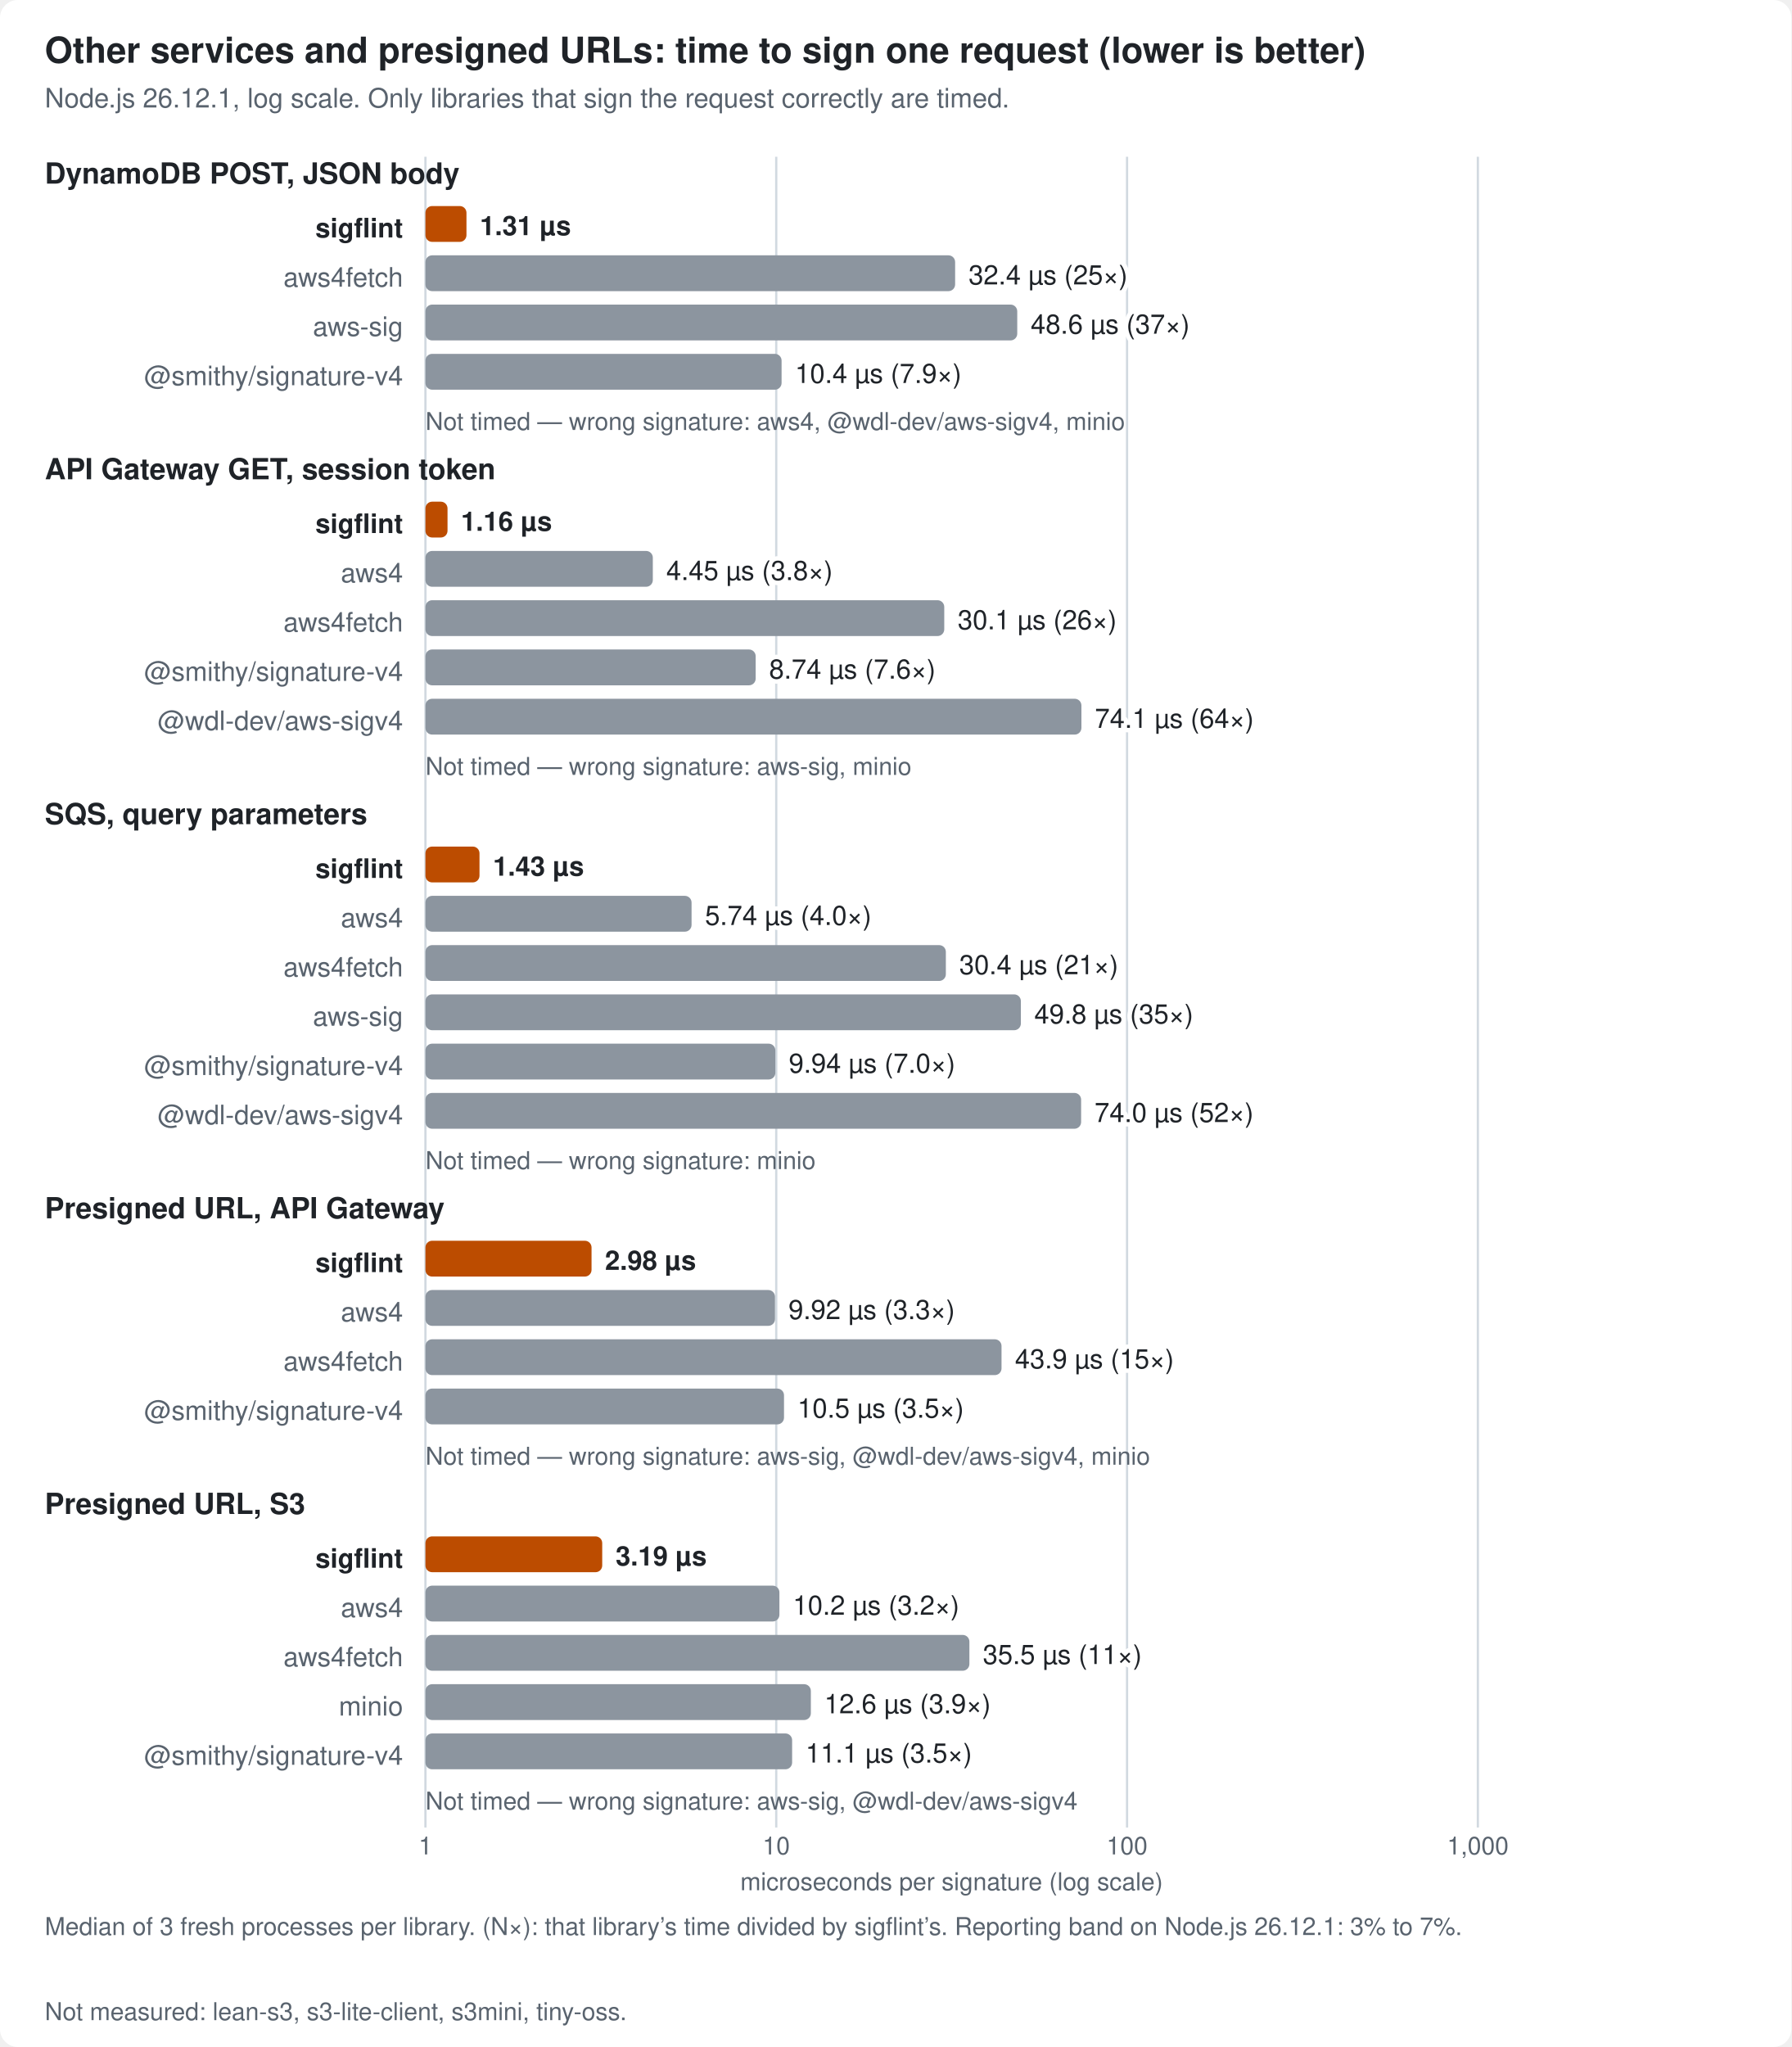
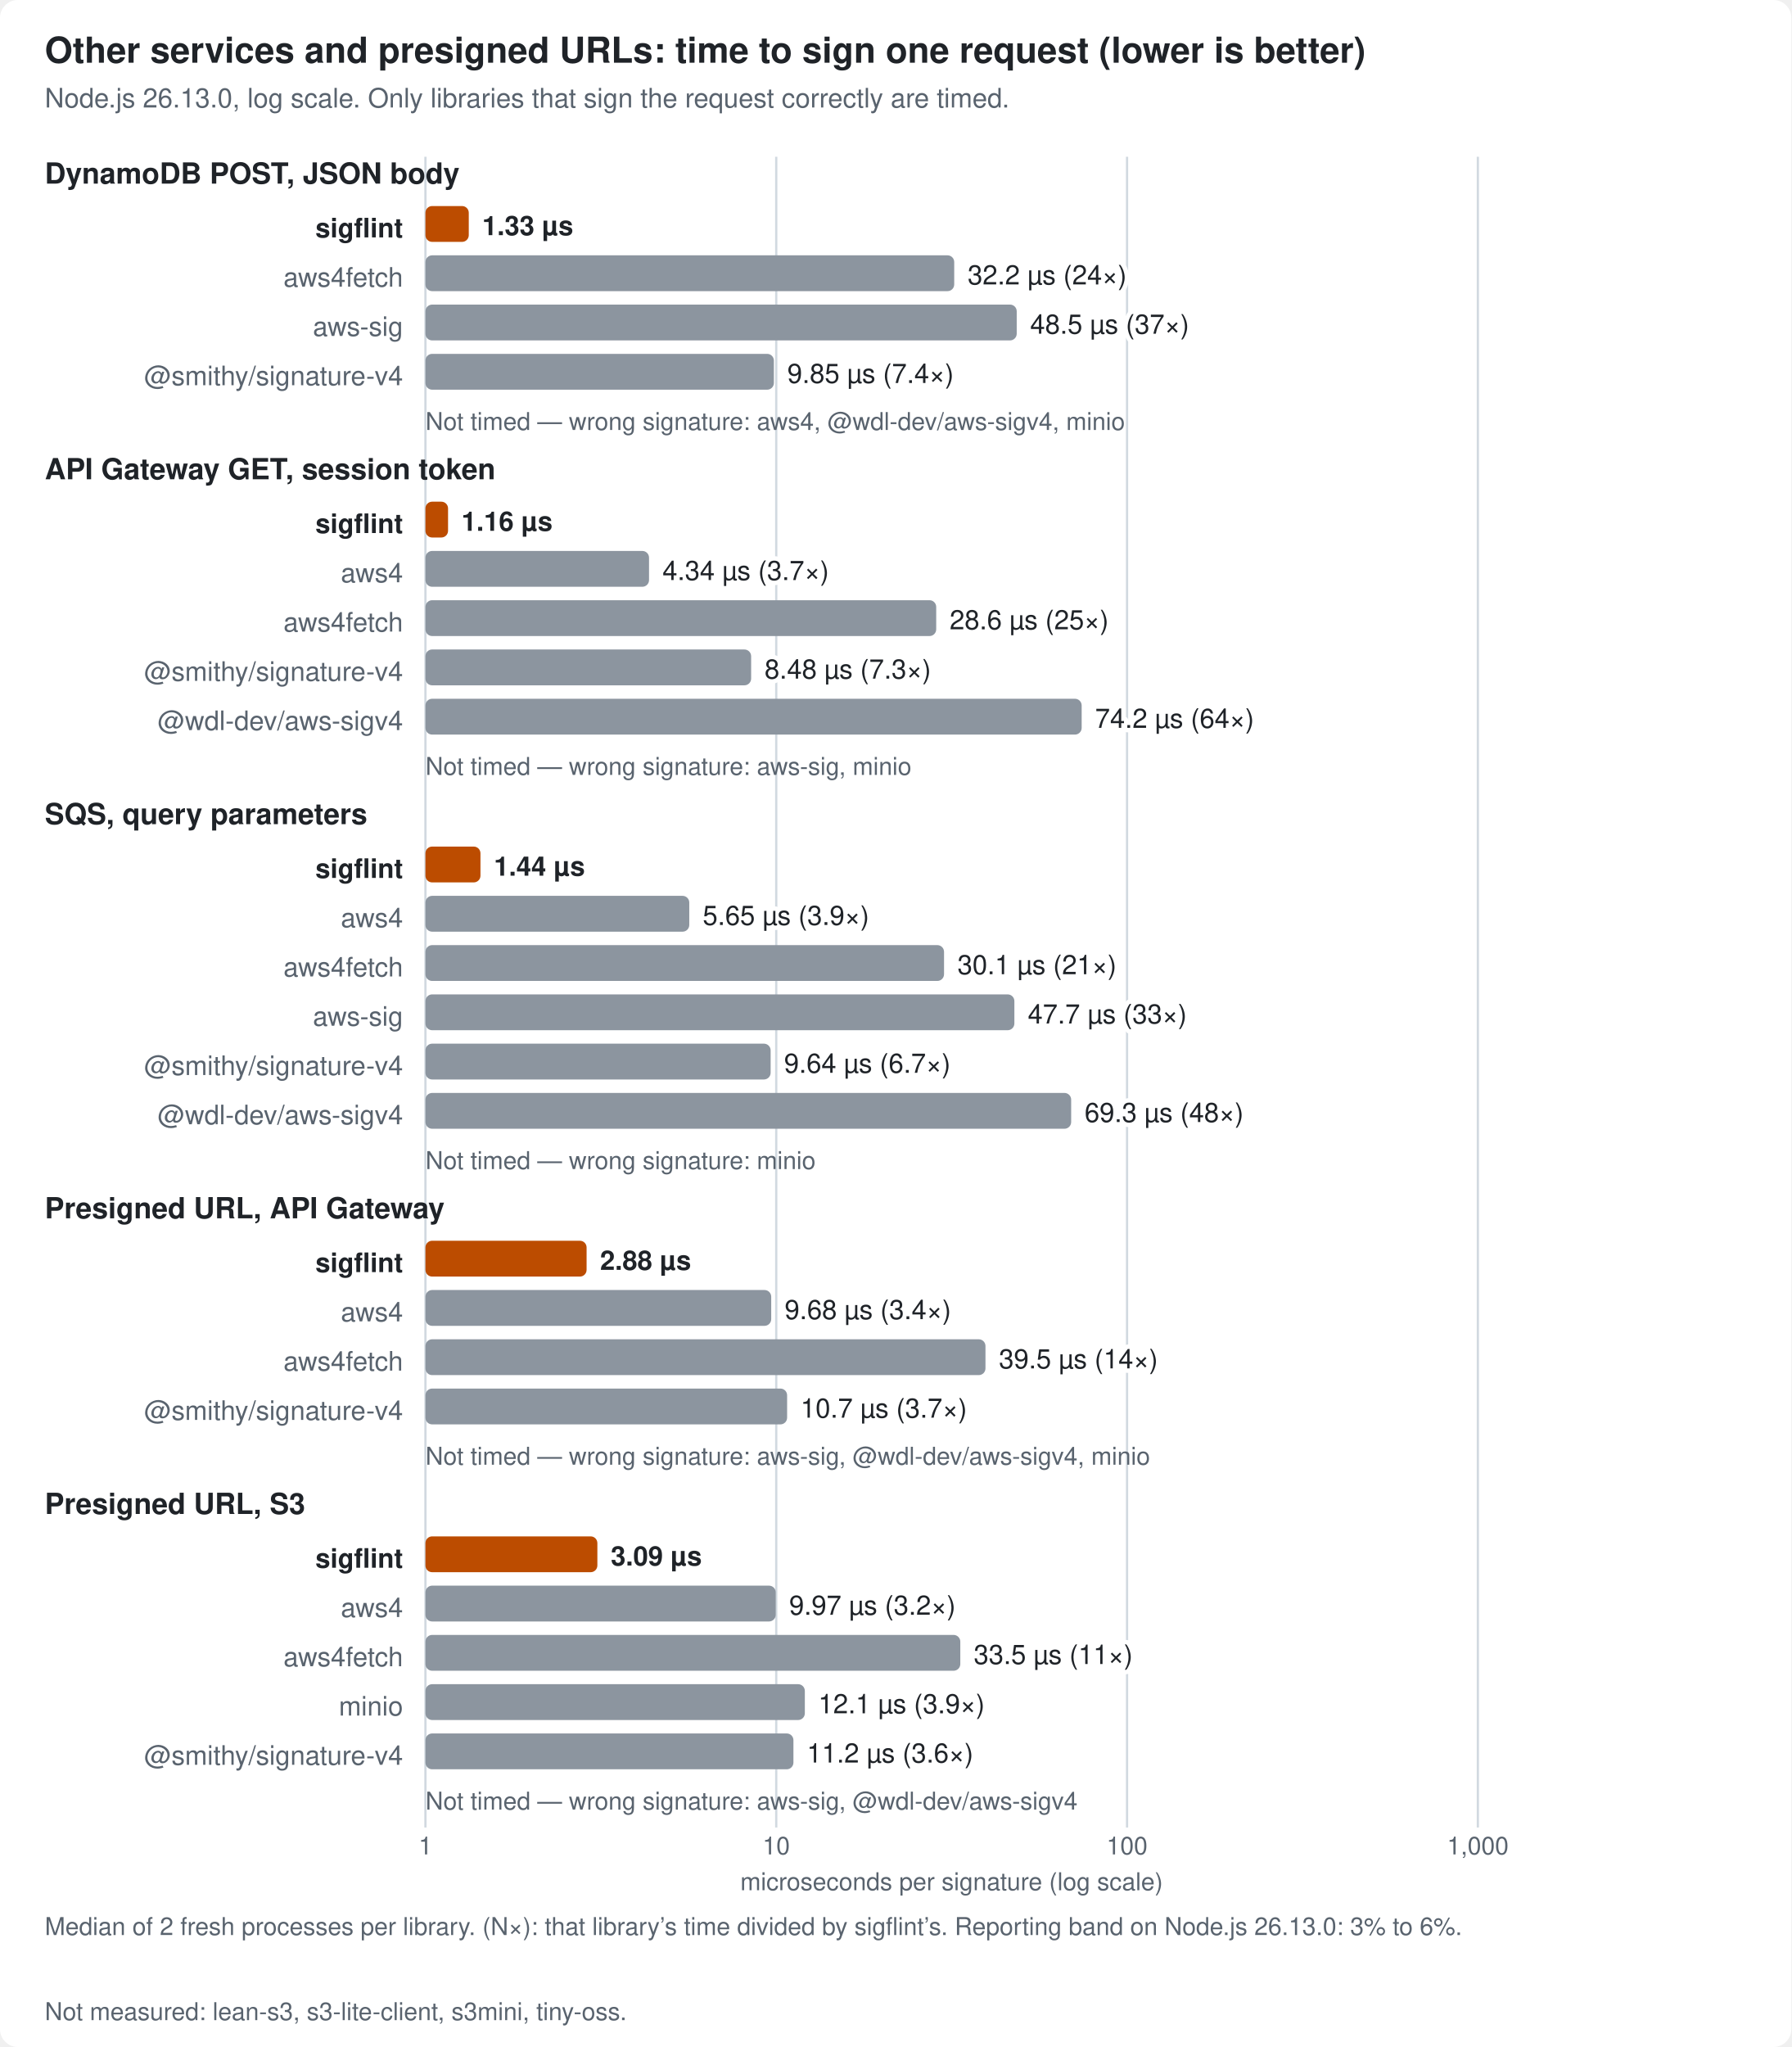
<svg xmlns="http://www.w3.org/2000/svg" width="800" height="914" viewBox="0 0 800 914" role="img" aria-labelledby="t d" font-family="-apple-system,BlinkMacSystemFont,'Segoe UI',Helvetica,Arial,sans-serif">
  <rect width="800" height="914" rx="8" fill="#ffffff" />
  <text x="20" y="28" font-size="16" fill="#1f2328" text-anchor="start" font-weight="600">Other services and presigned URLs: time to sign one request (lower is better)</text>
-   <text x="20" y="48" font-size="12" fill="#59636e" text-anchor="start" font-weight="400">Node.js 26.12.1, log scale. Only libraries that sign the request correctly are timed.</text>
+   <text x="20" y="48" font-size="12" fill="#59636e" text-anchor="start" font-weight="400">Node.js 26.13.0, log scale. Only libraries that sign the request correctly are timed.</text>
  <line x1="190" y1="70" x2="190" y2="816" stroke="#d1d9e0" />
  <text x="190" y="828" font-size="11" fill="#59636e" text-anchor="middle" font-weight="400">1</text>
  <line x1="346.667" y1="70" x2="346.667" y2="816" stroke="#d1d9e0" />
  <text x="346.667" y="828" font-size="11" fill="#59636e" text-anchor="middle" font-weight="400">10</text>
  <line x1="503.333" y1="70" x2="503.333" y2="816" stroke="#d1d9e0" />
  <text x="503.333" y="828" font-size="11" fill="#59636e" text-anchor="middle" font-weight="400">100</text>
  <line x1="660" y1="70" x2="660" y2="816" stroke="#d1d9e0" />
  <text x="660" y="828" font-size="11" fill="#59636e" text-anchor="middle" font-weight="400">1,000</text>
  <text x="20" y="82" font-size="13" fill="#1f2328" text-anchor="start" font-weight="600">DynamoDB POST, JSON body</text>
  <text x="180" y="106" font-size="12" fill="#1f2328" text-anchor="end" font-weight="700">sigflint</text>
-   <rect x="190" y="92" width="18.321" height="16" rx="3" fill="#bc4c00" />
-   <text x="214.321" y="105" font-size="12" fill="#1f2328" text-anchor="start" font-weight="700" stroke="#ffffff" stroke-width="4" stroke-linejoin="round" paint-order="stroke">1.31 µs</text>
+   <rect x="190" y="92" width="19.352" height="16" rx="3" fill="#bc4c00" />
+   <text x="215.352" y="105" font-size="12" fill="#1f2328" text-anchor="start" font-weight="700" stroke="#ffffff" stroke-width="4" stroke-linejoin="round" paint-order="stroke">1.33 µs</text>
  <text x="180" y="128" font-size="12" fill="#59636e" text-anchor="end" font-weight="400">aws4fetch</text>
-   <rect x="190" y="114" width="236.555" height="16" rx="3" fill="#8c959f" />
-   <text x="432.555" y="127" font-size="12" fill="#1f2328" text-anchor="start" font-weight="400" stroke="#ffffff" stroke-width="4" stroke-linejoin="round" paint-order="stroke">32.4 µs  (25×)</text>
+   <rect x="190" y="114" width="236.148" height="16" rx="3" fill="#8c959f" />
+   <text x="432.148" y="127" font-size="12" fill="#1f2328" text-anchor="start" font-weight="400" stroke="#ffffff" stroke-width="4" stroke-linejoin="round" paint-order="stroke">32.2 µs  (24×)</text>
  <text x="180" y="150" font-size="12" fill="#59636e" text-anchor="end" font-weight="400">aws-sig</text>
-   <rect x="190" y="136" width="264.297" height="16" rx="3" fill="#8c959f" />
-   <text x="460.297" y="149" font-size="12" fill="#1f2328" text-anchor="start" font-weight="400" stroke="#ffffff" stroke-width="4" stroke-linejoin="round" paint-order="stroke">48.6 µs  (37×)</text>
+   <rect x="190" y="136" width="264.064" height="16" rx="3" fill="#8c959f" />
+   <text x="460.064" y="149" font-size="12" fill="#1f2328" text-anchor="start" font-weight="400" stroke="#ffffff" stroke-width="4" stroke-linejoin="round" paint-order="stroke">48.5 µs  (37×)</text>
  <text x="180" y="172" font-size="12" fill="#59636e" text-anchor="end" font-weight="400">@smithy/signature-v4</text>
-   <rect x="190" y="158" width="159.053" height="16" rx="3" fill="#8c959f" />
-   <text x="355.053" y="171" font-size="12" fill="#1f2328" text-anchor="start" font-weight="400" stroke="#ffffff" stroke-width="4" stroke-linejoin="round" paint-order="stroke">10.4 µs  (7.9×)</text>
+   <rect x="190" y="158" width="155.614" height="16" rx="3" fill="#8c959f" />
+   <text x="351.614" y="171" font-size="12" fill="#1f2328" text-anchor="start" font-weight="400" stroke="#ffffff" stroke-width="4" stroke-linejoin="round" paint-order="stroke">9.85 µs  (7.4×)</text>
  <text x="190" y="192" font-size="11" fill="#59636e" text-anchor="start" font-weight="400">Not timed — wrong signature: aws4, @wdl-dev/aws-sigv4, minio</text>
  <text x="20" y="214" font-size="13" fill="#1f2328" text-anchor="start" font-weight="600">API Gateway GET, session token</text>
  <text x="180" y="238" font-size="12" fill="#1f2328" text-anchor="end" font-weight="700">sigflint</text>
-   <rect x="190" y="224" width="9.863" height="16" rx="3" fill="#bc4c00" />
-   <text x="205.863" y="237" font-size="12" fill="#1f2328" text-anchor="start" font-weight="700" stroke="#ffffff" stroke-width="4" stroke-linejoin="round" paint-order="stroke">1.16 µs</text>
+   <rect x="190" y="224" width="10.098" height="16" rx="3" fill="#bc4c00" />
+   <text x="206.098" y="237" font-size="12" fill="#1f2328" text-anchor="start" font-weight="700" stroke="#ffffff" stroke-width="4" stroke-linejoin="round" paint-order="stroke">1.16 µs</text>
  <text x="180" y="260" font-size="12" fill="#59636e" text-anchor="end" font-weight="400">aws4</text>
-   <rect x="190" y="246" width="101.546" height="16" rx="3" fill="#8c959f" />
-   <text x="297.546" y="259" font-size="12" fill="#1f2328" text-anchor="start" font-weight="400" stroke="#ffffff" stroke-width="4" stroke-linejoin="round" paint-order="stroke">4.45 µs  (3.8×)</text>
+   <rect x="190" y="246" width="99.858" height="16" rx="3" fill="#8c959f" />
+   <text x="295.858" y="259" font-size="12" fill="#1f2328" text-anchor="start" font-weight="400" stroke="#ffffff" stroke-width="4" stroke-linejoin="round" paint-order="stroke">4.34 µs  (3.7×)</text>
  <text x="180" y="282" font-size="12" fill="#59636e" text-anchor="end" font-weight="400">aws4fetch</text>
-   <rect x="190" y="268" width="231.701" height="16" rx="3" fill="#8c959f" />
-   <text x="427.701" y="281" font-size="12" fill="#1f2328" text-anchor="start" font-weight="400" stroke="#ffffff" stroke-width="4" stroke-linejoin="round" paint-order="stroke">30.1 µs  (26×)</text>
+   <rect x="190" y="268" width="228.106" height="16" rx="3" fill="#8c959f" />
+   <text x="424.106" y="281" font-size="12" fill="#1f2328" text-anchor="start" font-weight="400" stroke="#ffffff" stroke-width="4" stroke-linejoin="round" paint-order="stroke">28.6 µs  (25×)</text>
  <text x="180" y="304" font-size="12" fill="#59636e" text-anchor="end" font-weight="400">@smithy/signature-v4</text>
-   <rect x="190" y="290" width="147.48" height="16" rx="3" fill="#8c959f" />
-   <text x="343.48" y="303" font-size="12" fill="#1f2328" text-anchor="start" font-weight="400" stroke="#ffffff" stroke-width="4" stroke-linejoin="round" paint-order="stroke">8.74 µs  (7.6×)</text>
+   <rect x="190" y="290" width="145.453" height="16" rx="3" fill="#8c959f" />
+   <text x="341.453" y="303" font-size="12" fill="#1f2328" text-anchor="start" font-weight="400" stroke="#ffffff" stroke-width="4" stroke-linejoin="round" paint-order="stroke">8.48 µs  (7.3×)</text>
  <text x="180" y="326" font-size="12" fill="#59636e" text-anchor="end" font-weight="400">@wdl-dev/aws-sigv4</text>
-   <rect x="190" y="312" width="292.957" height="16" rx="3" fill="#8c959f" />
-   <text x="488.957" y="325" font-size="12" fill="#1f2328" text-anchor="start" font-weight="400" stroke="#ffffff" stroke-width="4" stroke-linejoin="round" paint-order="stroke">74.1 µs  (64×)</text>
+   <rect x="190" y="312" width="293.069" height="16" rx="3" fill="#8c959f" />
+   <text x="489.069" y="325" font-size="12" fill="#1f2328" text-anchor="start" font-weight="400" stroke="#ffffff" stroke-width="4" stroke-linejoin="round" paint-order="stroke">74.2 µs  (64×)</text>
  <text x="190" y="346" font-size="11" fill="#59636e" text-anchor="start" font-weight="400">Not timed — wrong signature: aws-sig, minio</text>
  <text x="20" y="368" font-size="13" fill="#1f2328" text-anchor="start" font-weight="600">SQS, query parameters</text>
  <text x="180" y="392" font-size="12" fill="#1f2328" text-anchor="end" font-weight="700">sigflint</text>
-   <rect x="190" y="378" width="24.145" height="16" rx="3" fill="#bc4c00" />
-   <text x="220.145" y="391" font-size="12" fill="#1f2328" text-anchor="start" font-weight="700" stroke="#ffffff" stroke-width="4" stroke-linejoin="round" paint-order="stroke">1.43 µs</text>
+   <rect x="190" y="378" width="24.573" height="16" rx="3" fill="#bc4c00" />
+   <text x="220.573" y="391" font-size="12" fill="#1f2328" text-anchor="start" font-weight="700" stroke="#ffffff" stroke-width="4" stroke-linejoin="round" paint-order="stroke">1.44 µs</text>
  <text x="180" y="414" font-size="12" fill="#59636e" text-anchor="end" font-weight="400">aws4</text>
-   <rect x="190" y="400" width="118.849" height="16" rx="3" fill="#8c959f" />
-   <text x="314.849" y="413" font-size="12" fill="#1f2328" text-anchor="start" font-weight="400" stroke="#ffffff" stroke-width="4" stroke-linejoin="round" paint-order="stroke">5.74 µs  (4.0×)</text>
+   <rect x="190" y="400" width="117.827" height="16" rx="3" fill="#8c959f" />
+   <text x="313.827" y="413" font-size="12" fill="#1f2328" text-anchor="start" font-weight="400" stroke="#ffffff" stroke-width="4" stroke-linejoin="round" paint-order="stroke">5.65 µs  (3.9×)</text>
  <text x="180" y="436" font-size="12" fill="#59636e" text-anchor="end" font-weight="400">aws4fetch</text>
-   <rect x="190" y="422" width="232.415" height="16" rx="3" fill="#8c959f" />
-   <text x="428.415" y="435" font-size="12" fill="#1f2328" text-anchor="start" font-weight="400" stroke="#ffffff" stroke-width="4" stroke-linejoin="round" paint-order="stroke">30.4 µs  (21×)</text>
+   <rect x="190" y="422" width="231.604" height="16" rx="3" fill="#8c959f" />
+   <text x="427.604" y="435" font-size="12" fill="#1f2328" text-anchor="start" font-weight="400" stroke="#ffffff" stroke-width="4" stroke-linejoin="round" paint-order="stroke">30.1 µs  (21×)</text>
  <text x="180" y="458" font-size="12" fill="#59636e" text-anchor="end" font-weight="400">aws-sig</text>
-   <rect x="190" y="444" width="265.918" height="16" rx="3" fill="#8c959f" />
-   <text x="461.918" y="457" font-size="12" fill="#1f2328" text-anchor="start" font-weight="400" stroke="#ffffff" stroke-width="4" stroke-linejoin="round" paint-order="stroke">49.8 µs  (35×)</text>
+   <rect x="190" y="444" width="263.016" height="16" rx="3" fill="#8c959f" />
+   <text x="459.016" y="457" font-size="12" fill="#1f2328" text-anchor="start" font-weight="400" stroke="#ffffff" stroke-width="4" stroke-linejoin="round" paint-order="stroke">47.7 µs  (33×)</text>
  <text x="180" y="480" font-size="12" fill="#59636e" text-anchor="end" font-weight="400">@smithy/signature-v4</text>
-   <rect x="190" y="466" width="156.271" height="16" rx="3" fill="#8c959f" />
-   <text x="352.271" y="479" font-size="12" fill="#1f2328" text-anchor="start" font-weight="400" stroke="#ffffff" stroke-width="4" stroke-linejoin="round" paint-order="stroke">9.94 µs  (7.0×)</text>
+   <rect x="190" y="466" width="154.161" height="16" rx="3" fill="#8c959f" />
+   <text x="350.161" y="479" font-size="12" fill="#1f2328" text-anchor="start" font-weight="400" stroke="#ffffff" stroke-width="4" stroke-linejoin="round" paint-order="stroke">9.64 µs  (6.7×)</text>
  <text x="180" y="502" font-size="12" fill="#59636e" text-anchor="end" font-weight="400">@wdl-dev/aws-sigv4</text>
-   <rect x="190" y="488" width="292.824" height="16" rx="3" fill="#8c959f" />
-   <text x="488.824" y="501" font-size="12" fill="#1f2328" text-anchor="start" font-weight="400" stroke="#ffffff" stroke-width="4" stroke-linejoin="round" paint-order="stroke">74.0 µs  (52×)</text>
+   <rect x="190" y="488" width="288.376" height="16" rx="3" fill="#8c959f" />
+   <text x="484.376" y="501" font-size="12" fill="#1f2328" text-anchor="start" font-weight="400" stroke="#ffffff" stroke-width="4" stroke-linejoin="round" paint-order="stroke">69.3 µs  (48×)</text>
  <text x="190" y="522" font-size="11" fill="#59636e" text-anchor="start" font-weight="400">Not timed — wrong signature: minio</text>
  <text x="20" y="544" font-size="13" fill="#1f2328" text-anchor="start" font-weight="600">Presigned URL, API Gateway</text>
  <text x="180" y="568" font-size="12" fill="#1f2328" text-anchor="end" font-weight="700">sigflint</text>
-   <rect x="190" y="554" width="74.18" height="16" rx="3" fill="#bc4c00" />
-   <text x="270.18" y="567" font-size="12" fill="#1f2328" text-anchor="start" font-weight="700" stroke="#ffffff" stroke-width="4" stroke-linejoin="round" paint-order="stroke">2.98 µs</text>
+   <rect x="190" y="554" width="71.971" height="16" rx="3" fill="#bc4c00" />
+   <text x="267.971" y="567" font-size="12" fill="#1f2328" text-anchor="start" font-weight="700" stroke="#ffffff" stroke-width="4" stroke-linejoin="round" paint-order="stroke">2.88 µs</text>
  <text x="180" y="590" font-size="12" fill="#59636e" text-anchor="end" font-weight="400">aws4</text>
-   <rect x="190" y="576" width="156.113" height="16" rx="3" fill="#8c959f" />
-   <text x="352.113" y="589" font-size="12" fill="#1f2328" text-anchor="start" font-weight="400" stroke="#ffffff" stroke-width="4" stroke-linejoin="round" paint-order="stroke">9.92 µs  (3.3×)</text>
+   <rect x="190" y="576" width="154.419" height="16" rx="3" fill="#8c959f" />
+   <text x="350.419" y="589" font-size="12" fill="#1f2328" text-anchor="start" font-weight="400" stroke="#ffffff" stroke-width="4" stroke-linejoin="round" paint-order="stroke">9.68 µs  (3.4×)</text>
  <text x="180" y="612" font-size="12" fill="#59636e" text-anchor="end" font-weight="400">aws4fetch</text>
-   <rect x="190" y="598" width="257.276" height="16" rx="3" fill="#8c959f" />
-   <text x="453.276" y="611" font-size="12" fill="#1f2328" text-anchor="start" font-weight="400" stroke="#ffffff" stroke-width="4" stroke-linejoin="round" paint-order="stroke">43.9 µs  (15×)</text>
+   <rect x="190" y="598" width="250.107" height="16" rx="3" fill="#8c959f" />
+   <text x="446.107" y="611" font-size="12" fill="#1f2328" text-anchor="start" font-weight="400" stroke="#ffffff" stroke-width="4" stroke-linejoin="round" paint-order="stroke">39.5 µs  (14×)</text>
  <text x="180" y="634" font-size="12" fill="#59636e" text-anchor="end" font-weight="400">@smithy/signature-v4</text>
-   <rect x="190" y="620" width="160.135" height="16" rx="3" fill="#8c959f" />
-   <text x="356.135" y="633" font-size="12" fill="#1f2328" text-anchor="start" font-weight="400" stroke="#ffffff" stroke-width="4" stroke-linejoin="round" paint-order="stroke">10.5 µs  (3.5×)</text>
+   <rect x="190" y="620" width="161.521" height="16" rx="3" fill="#8c959f" />
+   <text x="357.521" y="633" font-size="12" fill="#1f2328" text-anchor="start" font-weight="400" stroke="#ffffff" stroke-width="4" stroke-linejoin="round" paint-order="stroke">10.7 µs  (3.7×)</text>
  <text x="190" y="654" font-size="11" fill="#59636e" text-anchor="start" font-weight="400">Not timed — wrong signature: aws-sig, @wdl-dev/aws-sigv4, minio</text>
  <text x="20" y="676" font-size="13" fill="#1f2328" text-anchor="start" font-weight="600">Presigned URL, S3</text>
  <text x="180" y="700" font-size="12" fill="#1f2328" text-anchor="end" font-weight="700">sigflint</text>
-   <rect x="190" y="686" width="78.949" height="16" rx="3" fill="#bc4c00" />
-   <text x="274.949" y="699" font-size="12" fill="#1f2328" text-anchor="start" font-weight="700" stroke="#ffffff" stroke-width="4" stroke-linejoin="round" paint-order="stroke">3.19 µs</text>
+   <rect x="190" y="686" width="76.782" height="16" rx="3" fill="#bc4c00" />
+   <text x="272.782" y="699" font-size="12" fill="#1f2328" text-anchor="start" font-weight="700" stroke="#ffffff" stroke-width="4" stroke-linejoin="round" paint-order="stroke">3.09 µs</text>
  <text x="180" y="722" font-size="12" fill="#59636e" text-anchor="end" font-weight="400">aws4</text>
-   <rect x="190" y="708" width="158.081" height="16" rx="3" fill="#8c959f" />
-   <text x="354.081" y="721" font-size="12" fill="#1f2328" text-anchor="start" font-weight="400" stroke="#ffffff" stroke-width="4" stroke-linejoin="round" paint-order="stroke">10.2 µs  (3.2×)</text>
+   <rect x="190" y="708" width="156.432" height="16" rx="3" fill="#8c959f" />
+   <text x="352.432" y="721" font-size="12" fill="#1f2328" text-anchor="start" font-weight="400" stroke="#ffffff" stroke-width="4" stroke-linejoin="round" paint-order="stroke">9.97 µs  (3.2×)</text>
  <text x="180" y="744" font-size="12" fill="#59636e" text-anchor="end" font-weight="400">aws4fetch</text>
-   <rect x="190" y="730" width="242.928" height="16" rx="3" fill="#8c959f" />
-   <text x="438.928" y="743" font-size="12" fill="#1f2328" text-anchor="start" font-weight="400" stroke="#ffffff" stroke-width="4" stroke-linejoin="round" paint-order="stroke">35.5 µs  (11×)</text>
+   <rect x="190" y="730" width="238.868" height="16" rx="3" fill="#8c959f" />
+   <text x="434.868" y="743" font-size="12" fill="#1f2328" text-anchor="start" font-weight="400" stroke="#ffffff" stroke-width="4" stroke-linejoin="round" paint-order="stroke">33.5 µs  (11×)</text>
  <text x="180" y="766" font-size="12" fill="#59636e" text-anchor="end" font-weight="400">minio</text>
-   <rect x="190" y="752" width="172.121" height="16" rx="3" fill="#8c959f" />
-   <text x="368.121" y="765" font-size="12" fill="#1f2328" text-anchor="start" font-weight="400" stroke="#ffffff" stroke-width="4" stroke-linejoin="round" paint-order="stroke">12.6 µs  (3.9×)</text>
+   <rect x="190" y="752" width="169.436" height="16" rx="3" fill="#8c959f" />
+   <text x="365.436" y="765" font-size="12" fill="#1f2328" text-anchor="start" font-weight="400" stroke="#ffffff" stroke-width="4" stroke-linejoin="round" paint-order="stroke">12.1 µs  (3.9×)</text>
  <text x="180" y="788" font-size="12" fill="#59636e" text-anchor="end" font-weight="400">@smithy/signature-v4</text>
-   <rect x="190" y="774" width="163.761" height="16" rx="3" fill="#8c959f" />
-   <text x="359.761" y="787" font-size="12" fill="#1f2328" text-anchor="start" font-weight="400" stroke="#ffffff" stroke-width="4" stroke-linejoin="round" paint-order="stroke">11.1 µs  (3.5×)</text>
+   <rect x="190" y="774" width="164.344" height="16" rx="3" fill="#8c959f" />
+   <text x="360.344" y="787" font-size="12" fill="#1f2328" text-anchor="start" font-weight="400" stroke="#ffffff" stroke-width="4" stroke-linejoin="round" paint-order="stroke">11.2 µs  (3.6×)</text>
  <text x="190" y="808" font-size="11" fill="#59636e" text-anchor="start" font-weight="400">Not timed — wrong signature: aws-sig, @wdl-dev/aws-sigv4</text>
  <text x="425" y="844" font-size="11" fill="#59636e" text-anchor="middle" font-weight="400">microseconds per signature (log scale)</text>
-   <text x="20" y="864" font-size="11" fill="#59636e" text-anchor="start" font-weight="400">Median of 3 fresh processes per library. (N×): that library’s time divided by sigflint’s. Reporting band on Node.js 26.12.1: 3% to 7%.</text>
+   <text x="20" y="864" font-size="11" fill="#59636e" text-anchor="start" font-weight="400">Median of 2 fresh processes per library. (N×): that library’s time divided by sigflint’s. Reporting band on Node.js 26.13.0: 3% to 6%.</text>
  <text x="20" y="902" font-size="11" fill="#59636e" text-anchor="start" font-weight="400">Not measured: lean-s3, s3-lite-client, s3mini, tiny-oss.</text>
</svg>
